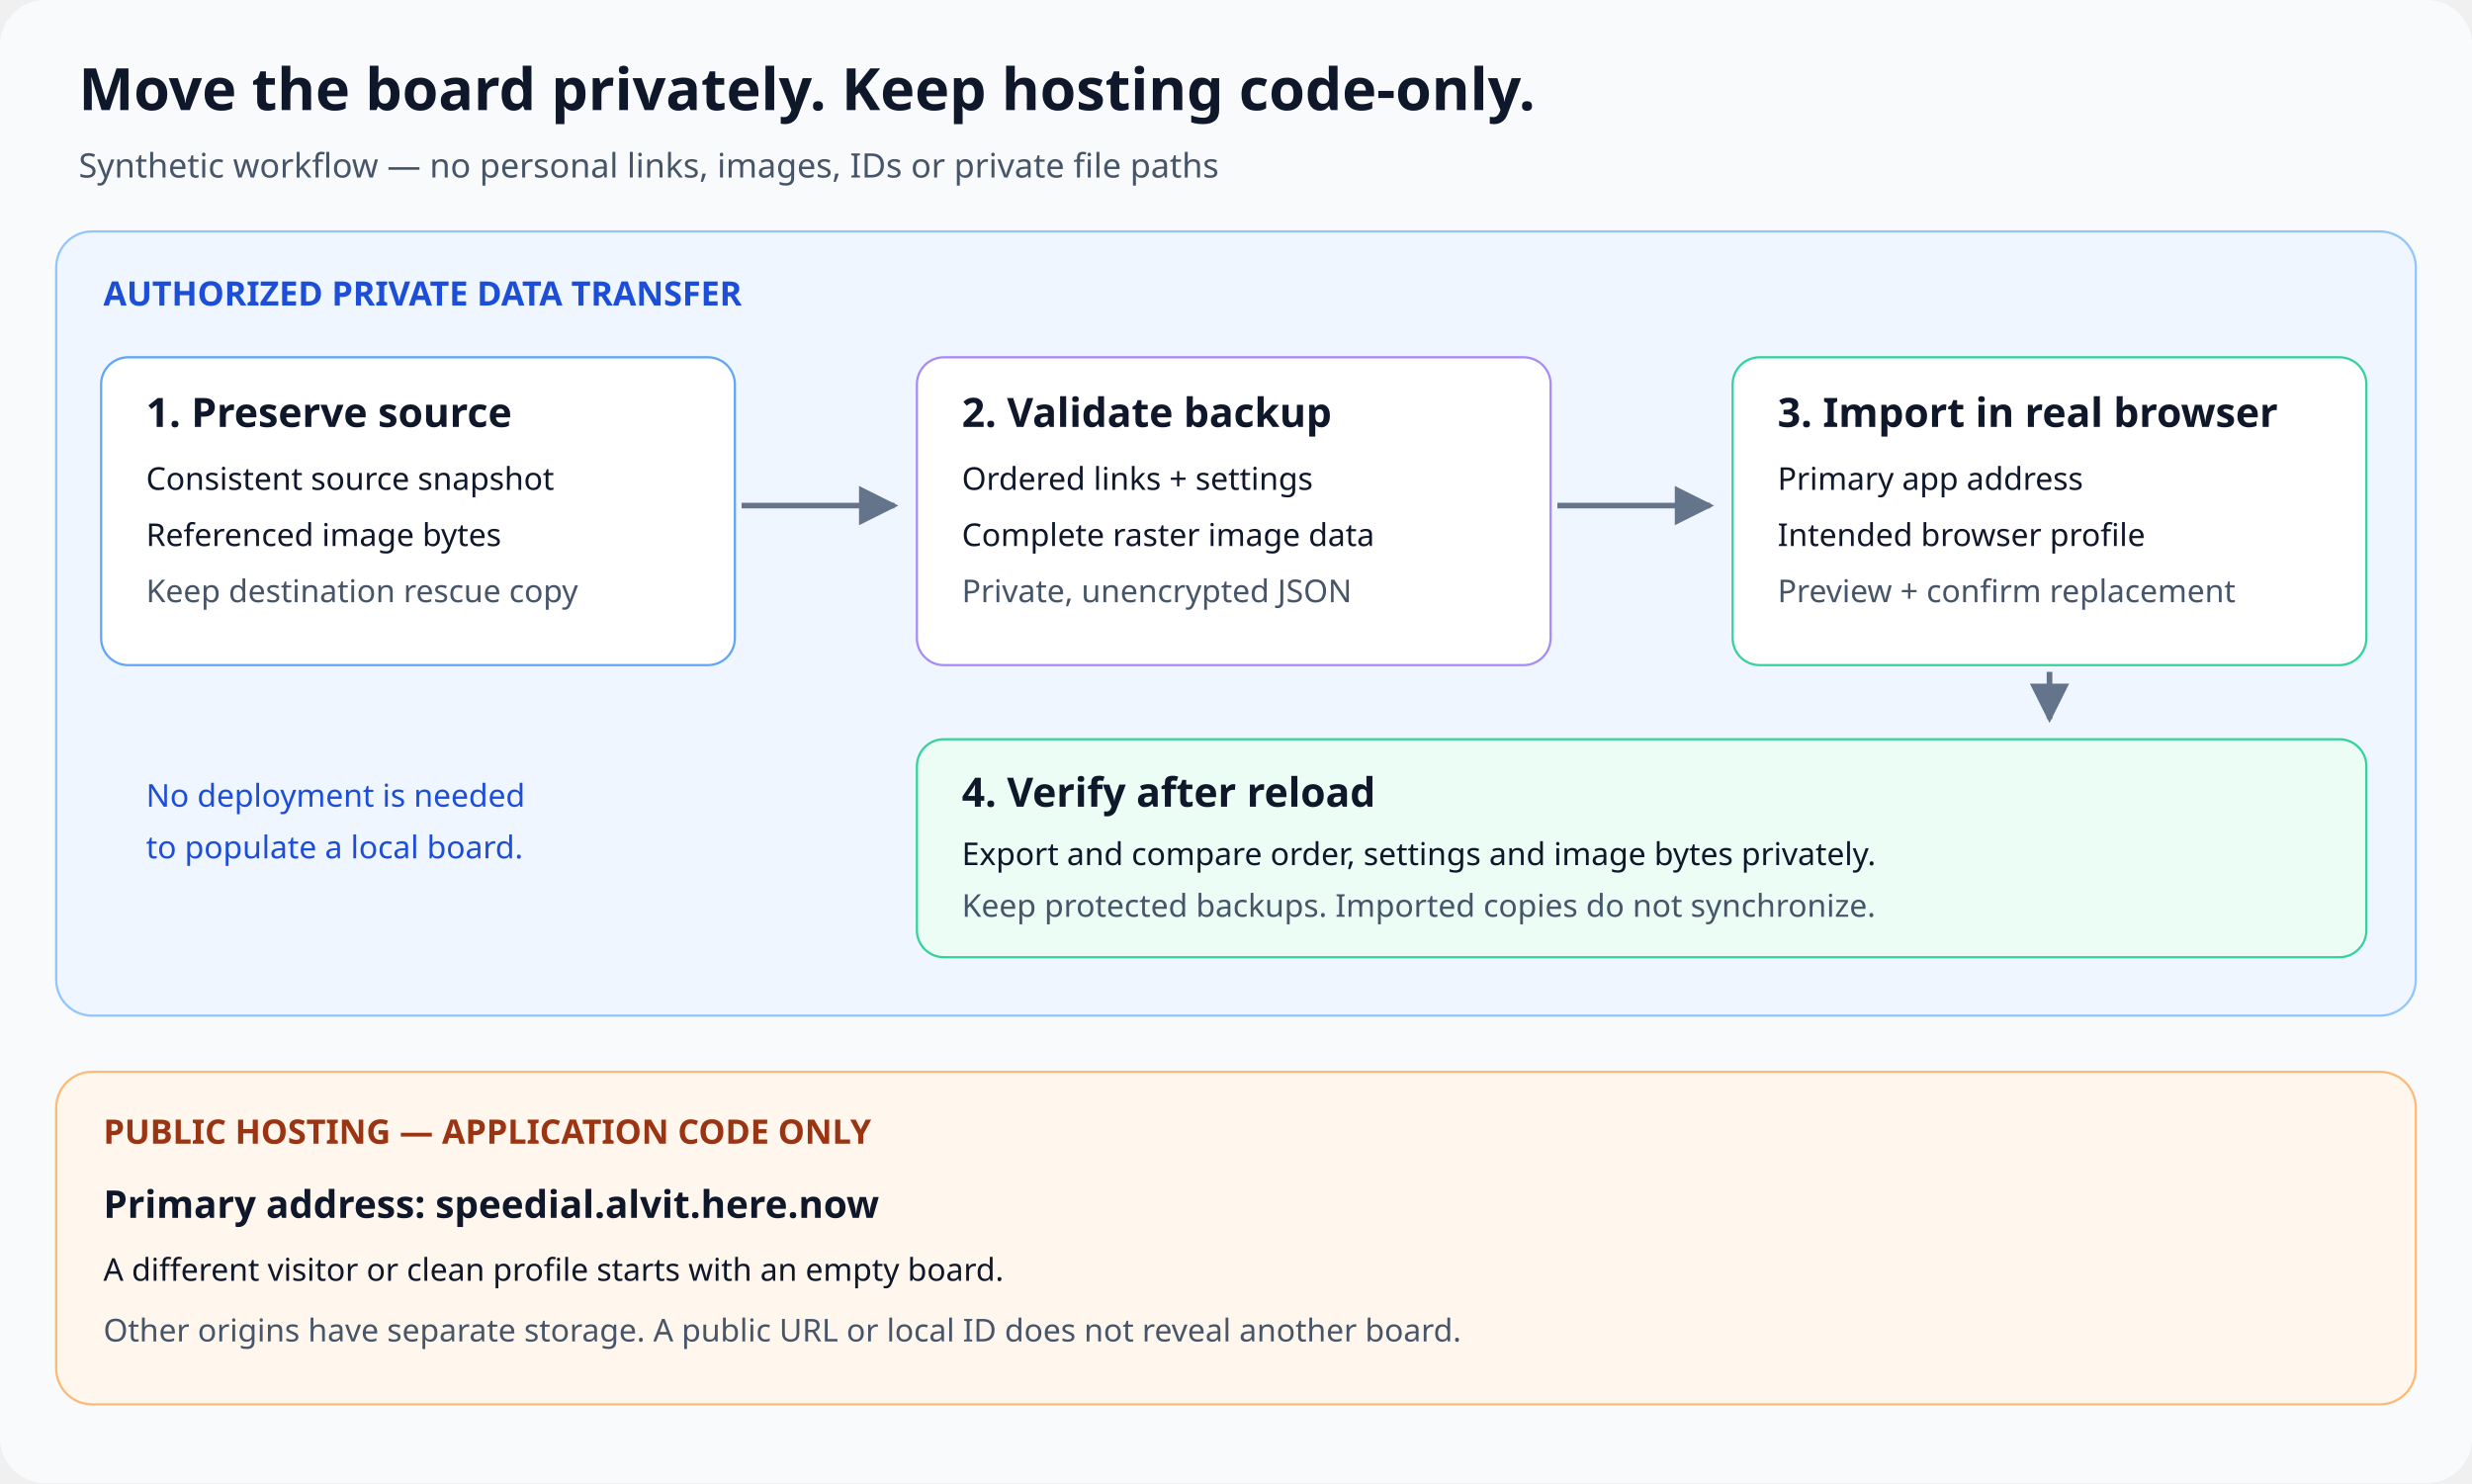
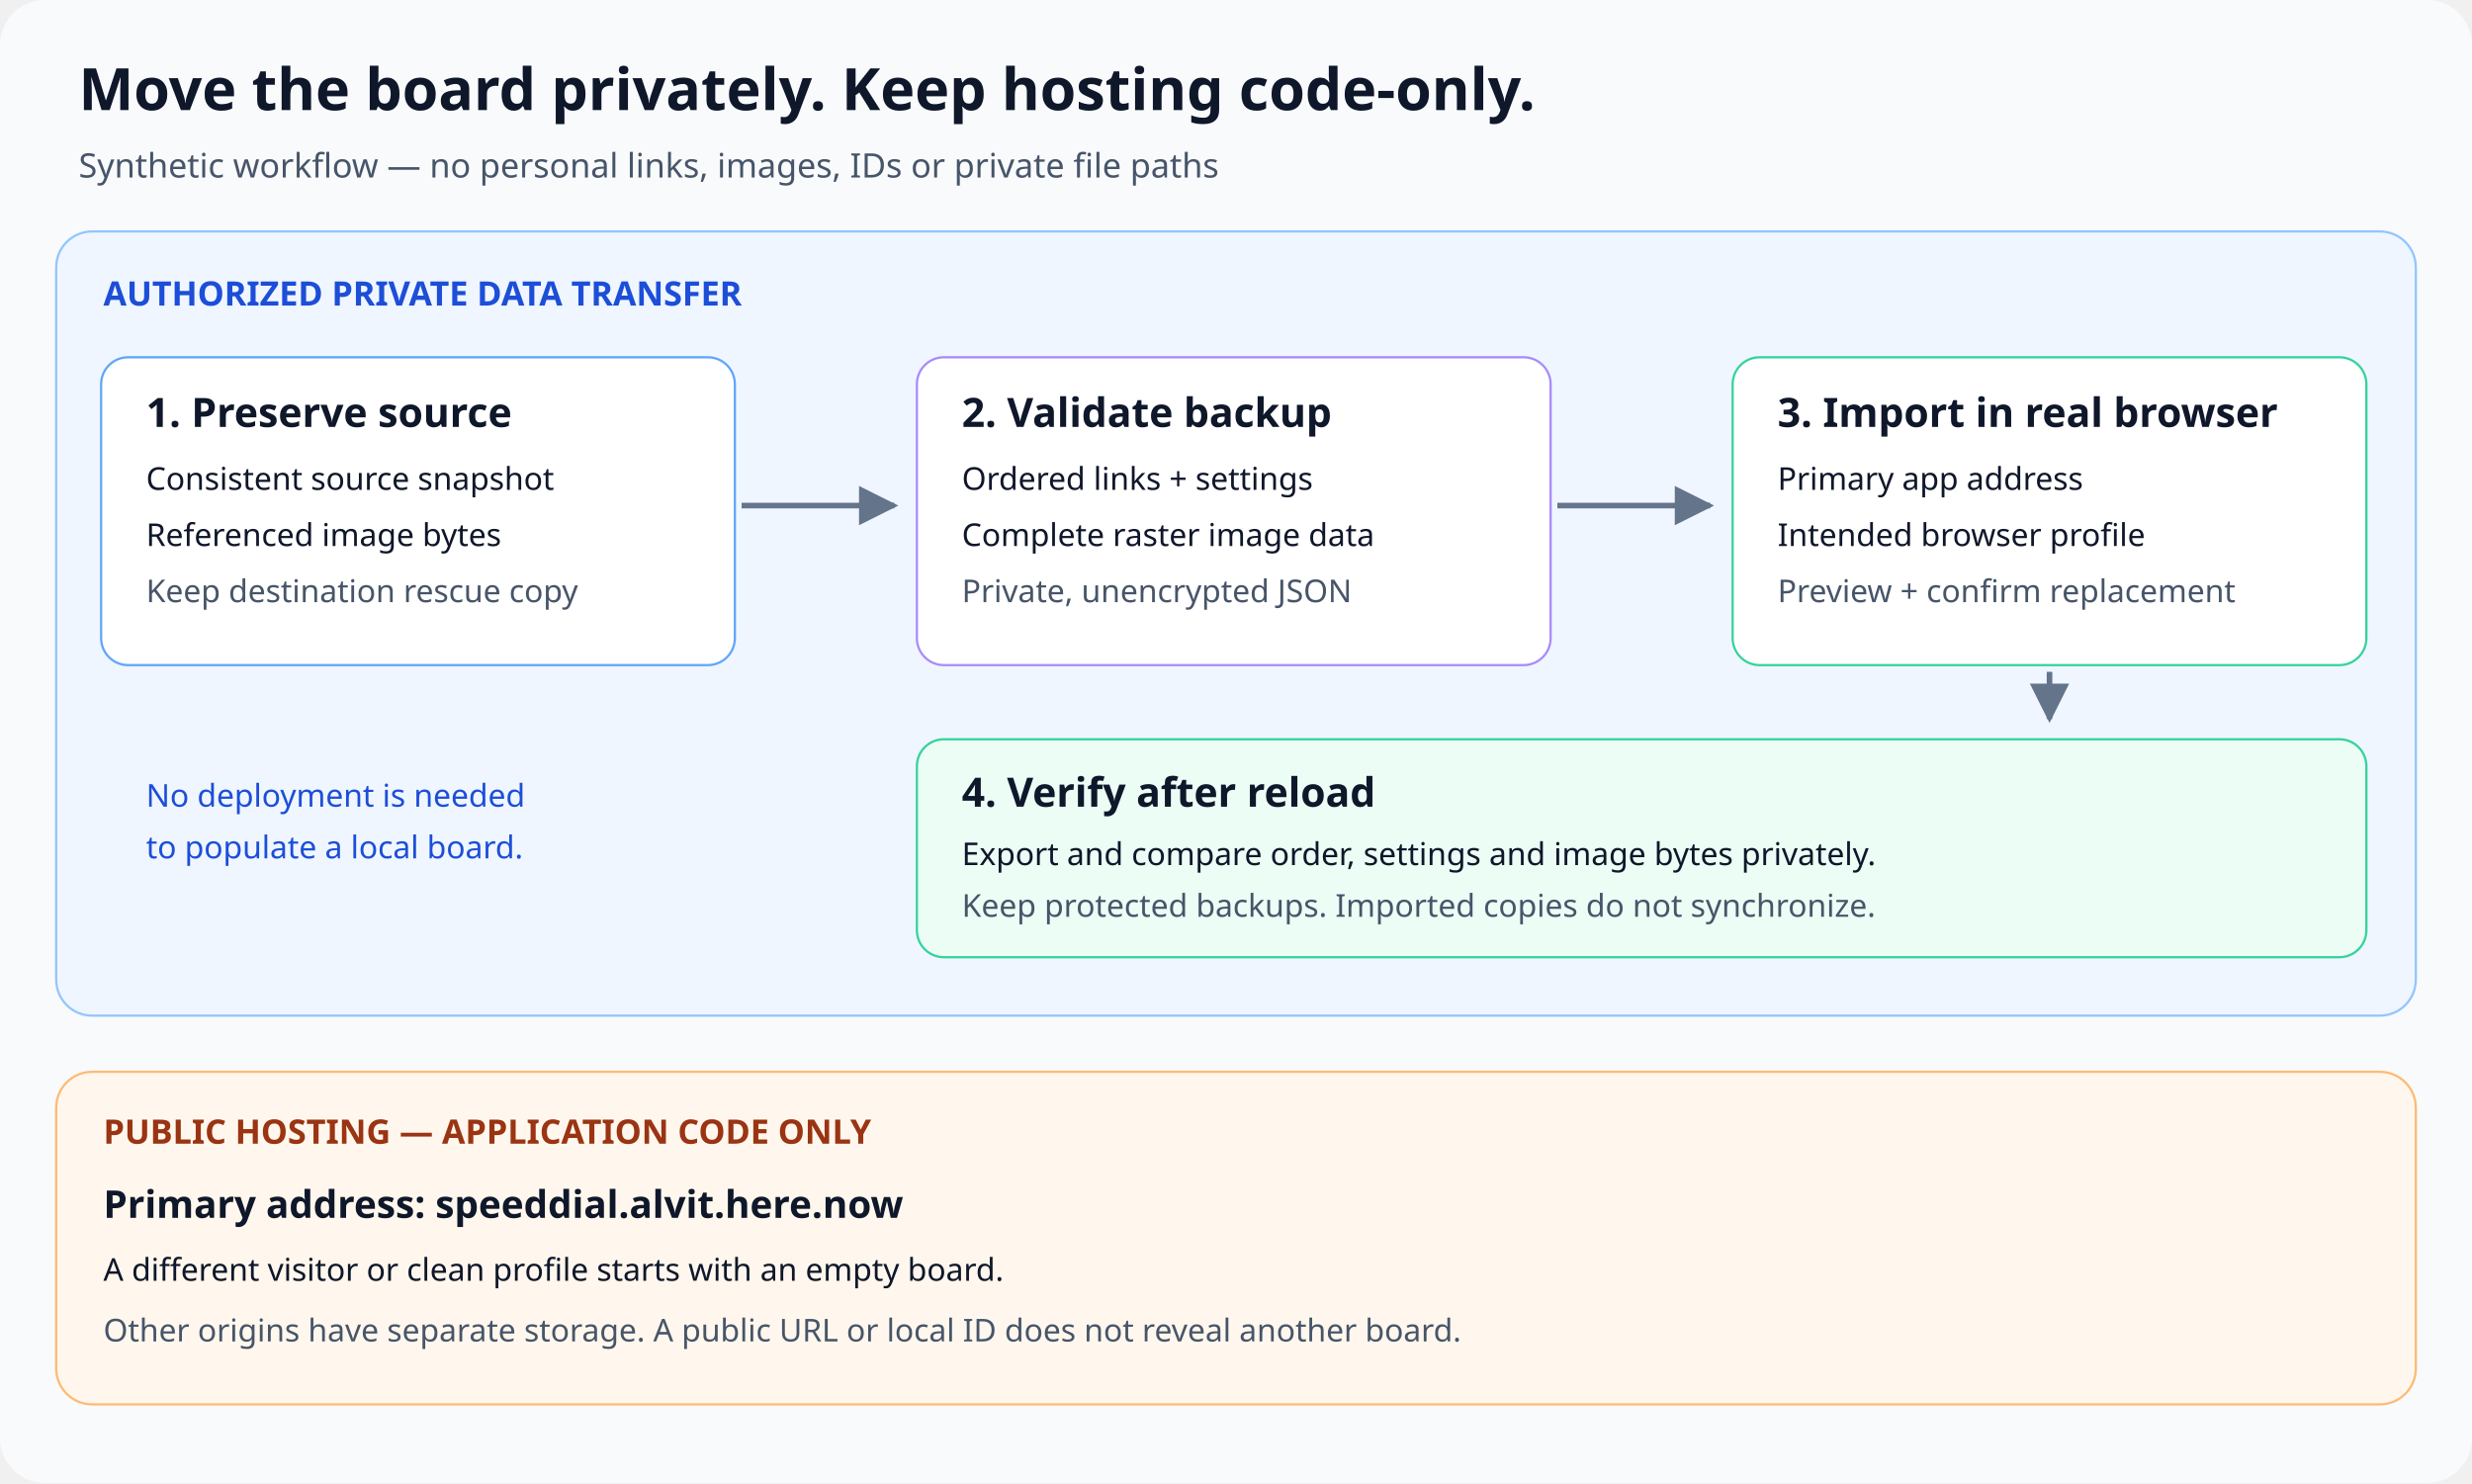
<svg xmlns="http://www.w3.org/2000/svg" width="1100" height="660" viewBox="0 0 1100 660" role="img" aria-labelledby="title desc">
  <defs>
    <marker id="arrow" viewBox="0 0 10 10" refX="9" refY="5" markerWidth="7" markerHeight="7" orient="auto-start-reverse">
      <path d="M0 0 10 5 0 10Z" fill="#64748b" />
    </marker>
  </defs>
  <rect width="1100" height="660" rx="20" fill="#f8fafc" />
  <g font-family="system-ui,sans-serif" fill="#0f172a">
    <text x="35" y="49" font-size="26" font-weight="700">Move the board privately. Keep hosting code-only.</text>
    <text x="35" y="79" font-size="15" fill="#475569">Synthetic workflow — no personal links, images, IDs or private file paths</text>
    <rect x="25" y="103" width="1050" height="349" rx="16" fill="#eff6ff" stroke="#93c5fd" />
    <text x="46" y="136" font-size="15" font-weight="700" fill="#1d4ed8">AUTHORIZED PRIVATE DATA TRANSFER</text>
    <rect x="45" y="159" width="282" height="137" rx="12" fill="#fff" stroke="#60a5fa" />
    <rect x="408" y="159" width="282" height="137" rx="12" fill="#fff" stroke="#a78bfa" />
    <rect x="771" y="159" width="282" height="137" rx="12" fill="#fff" stroke="#34d399" />
    <text x="65" y="190" font-size="18" font-weight="700">1. Preserve source</text>
    <text x="65" y="218" font-size="14">Consistent source snapshot</text>
    <text x="65" y="243" font-size="14">Referenced image bytes</text>
    <text x="65" y="268" font-size="14" fill="#475569">Keep destination rescue copy</text>
    <text x="428" y="190" font-size="18" font-weight="700">2. Validate backup</text>
    <text x="428" y="218" font-size="14">Ordered links + settings</text>
    <text x="428" y="243" font-size="14">Complete raster image data</text>
    <text x="428" y="268" font-size="14" fill="#475569">Private, unencrypted JSON</text>
    <text x="791" y="190" font-size="18" font-weight="700">3. Import in real browser</text>
    <text x="791" y="218" font-size="14">Primary app address</text>
    <text x="791" y="243" font-size="14">Intended browser profile</text>
    <text x="791" y="268" font-size="14" fill="#475569">Preview + confirm replacement</text>
    <path d="M330 225H398" fill="none" stroke="#64748b" stroke-width="2.5" marker-end="url(#arrow)" />
    <path d="M693 225H761" fill="none" stroke="#64748b" stroke-width="2.5" marker-end="url(#arrow)" />
    <rect x="408" y="329" width="645" height="97" rx="12" fill="#ecfdf5" stroke="#34d399" />
    <text x="428" y="359" font-size="18" font-weight="700">4. Verify after reload</text>
    <text x="428" y="385" font-size="14">Export and compare order, settings and image bytes privately.</text>
    <text x="428" y="408" font-size="14" fill="#475569">Keep protected backups. Imported copies do not synchronize.</text>
    <path d="M912 299V320" fill="none" stroke="#64748b" stroke-width="2.5" marker-end="url(#arrow)" />
    <text x="65" y="359" font-size="14" fill="#1d4ed8">No deployment is needed</text>
    <text x="65" y="382" font-size="14" fill="#1d4ed8">to populate a local board.</text>
    <rect x="25" y="477" width="1050" height="148" rx="16" fill="#fff7ed" stroke="#fdba74" />
    <text x="46" y="509" font-size="15" font-weight="700" fill="#9a3412">PUBLIC HOSTING — APPLICATION CODE ONLY</text>
-     <text x="46" y="542" font-size="17" font-weight="700">Primary address: speedial.alvit.here.now</text>
+     <text x="46" y="542" font-size="17" font-weight="700">Primary address: speeddial.alvit.here.now</text>
    <text x="46" y="570" font-size="14">A different visitor or clean profile starts with an empty board.</text>
    <text x="46" y="597" font-size="14" fill="#475569">Other origins have separate storage. A public URL or local ID does not reveal another board.</text>
  </g>
</svg>
